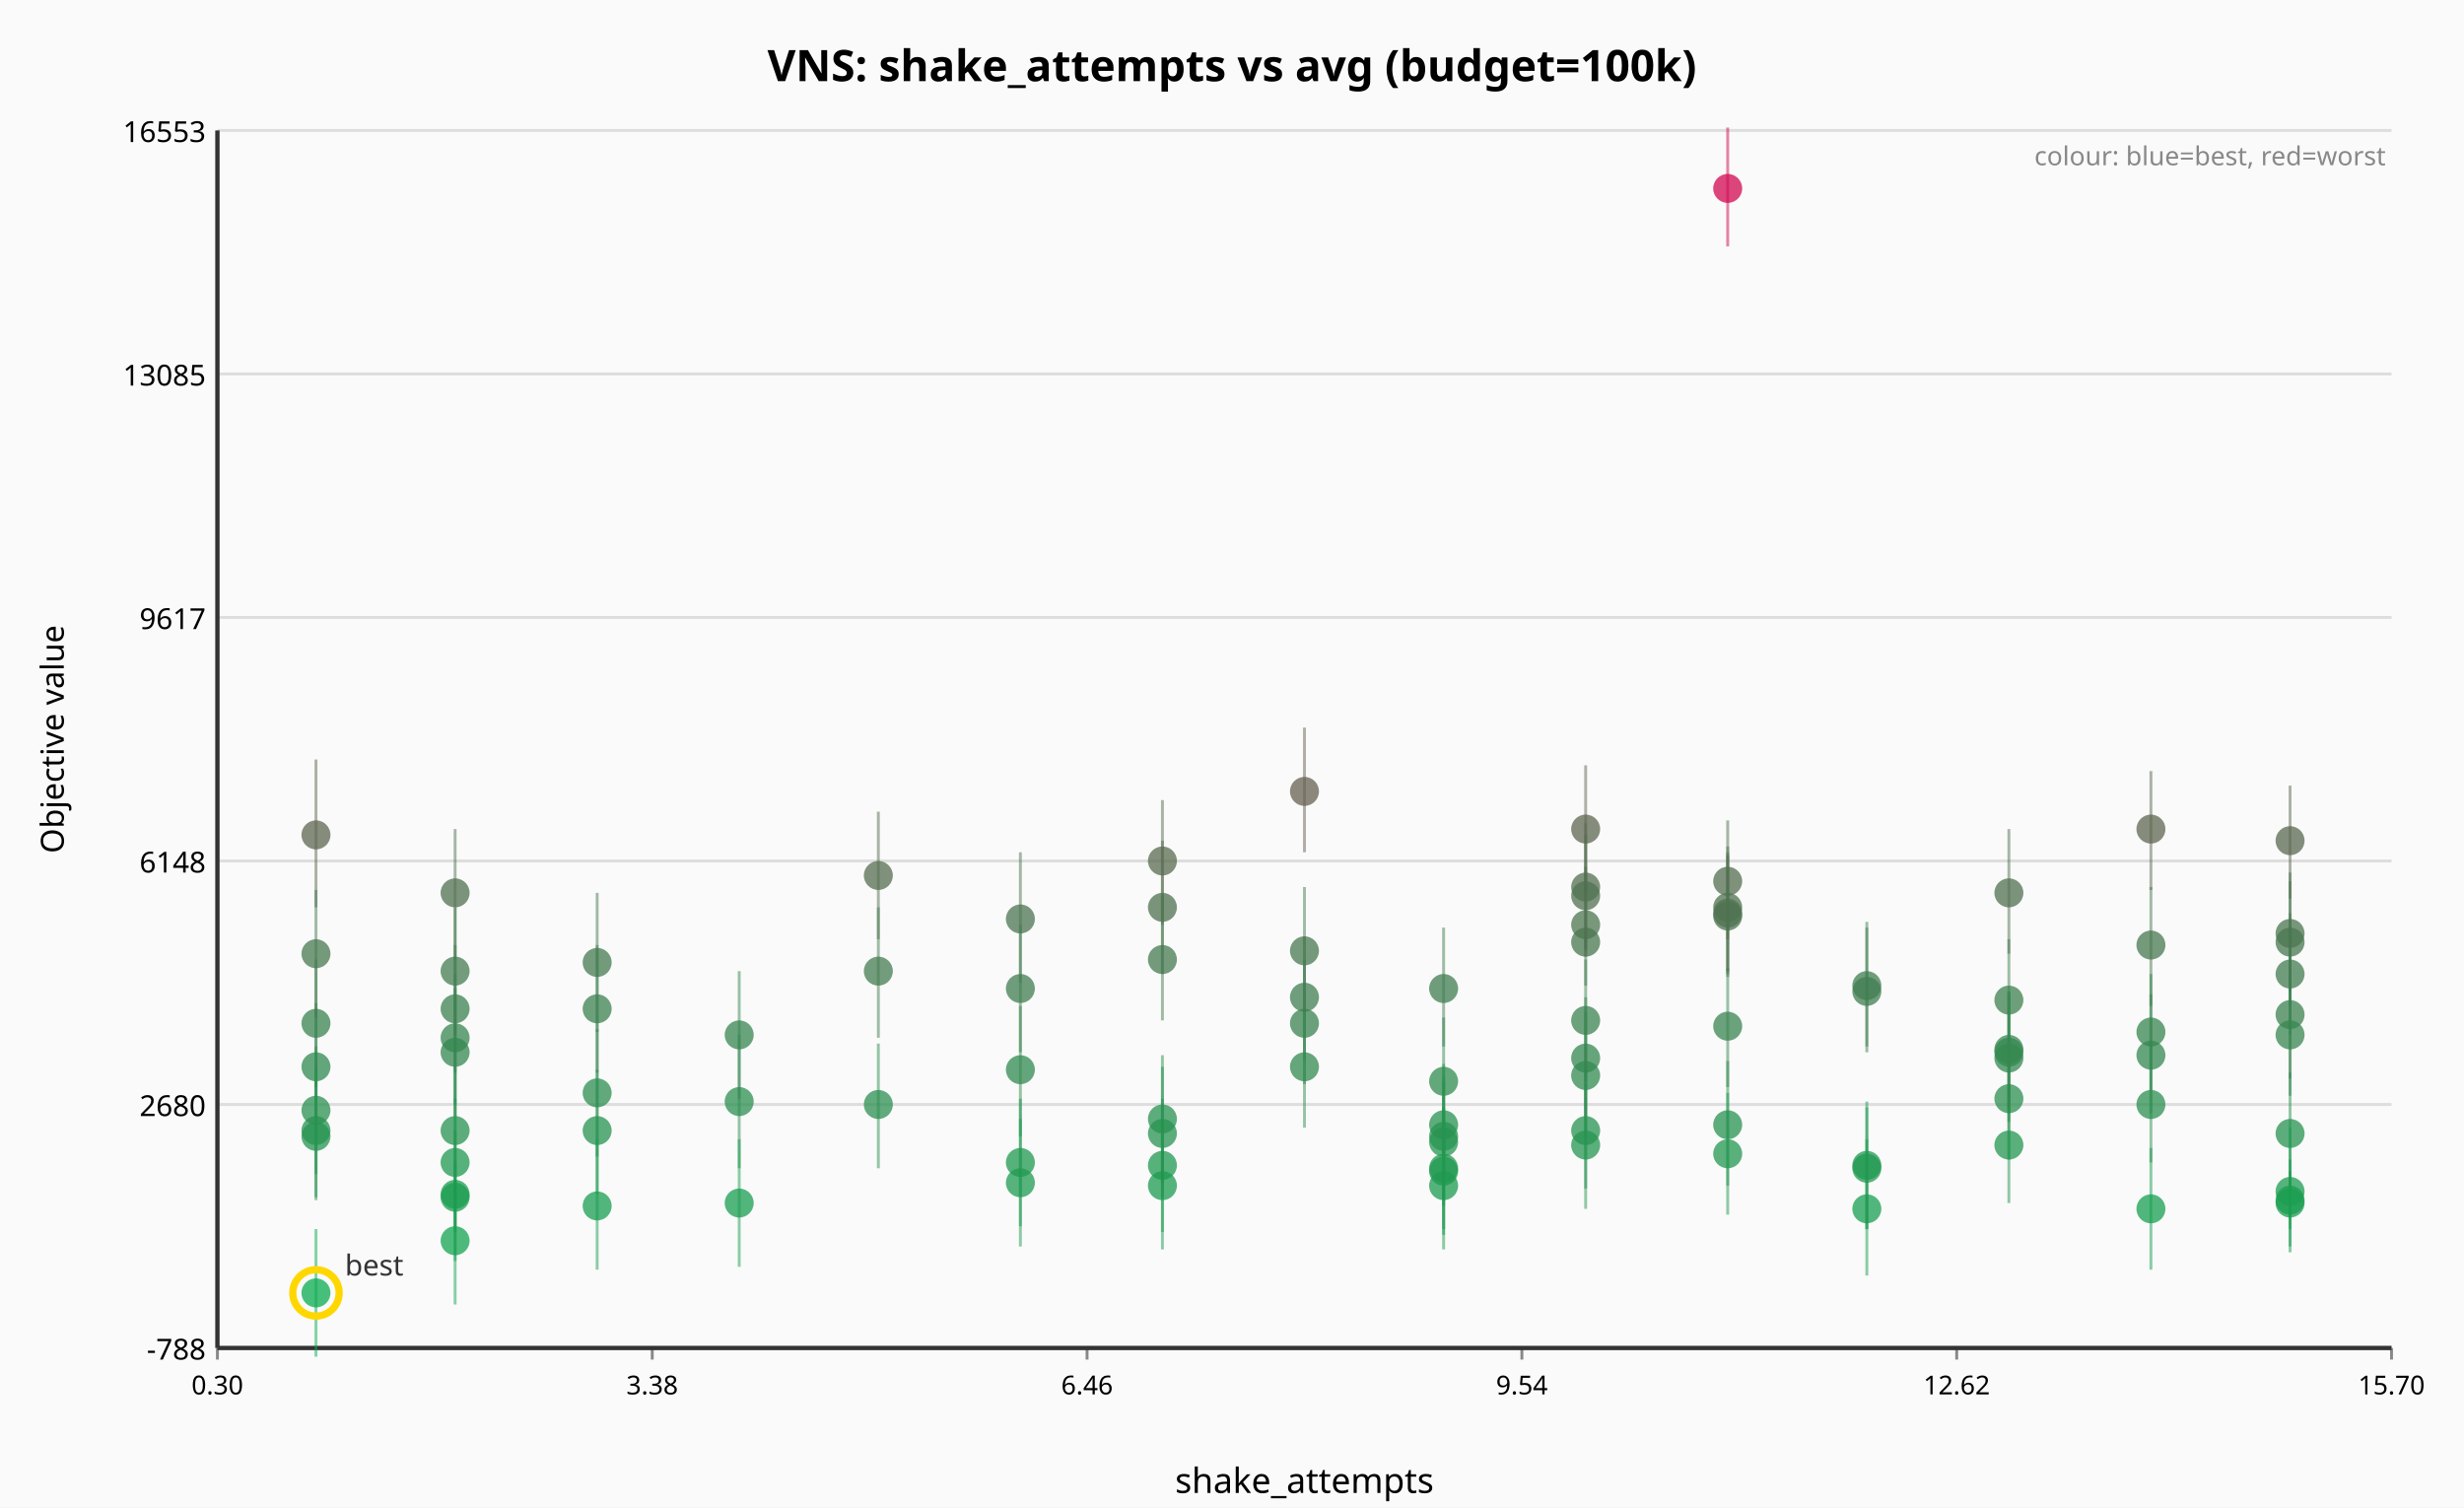
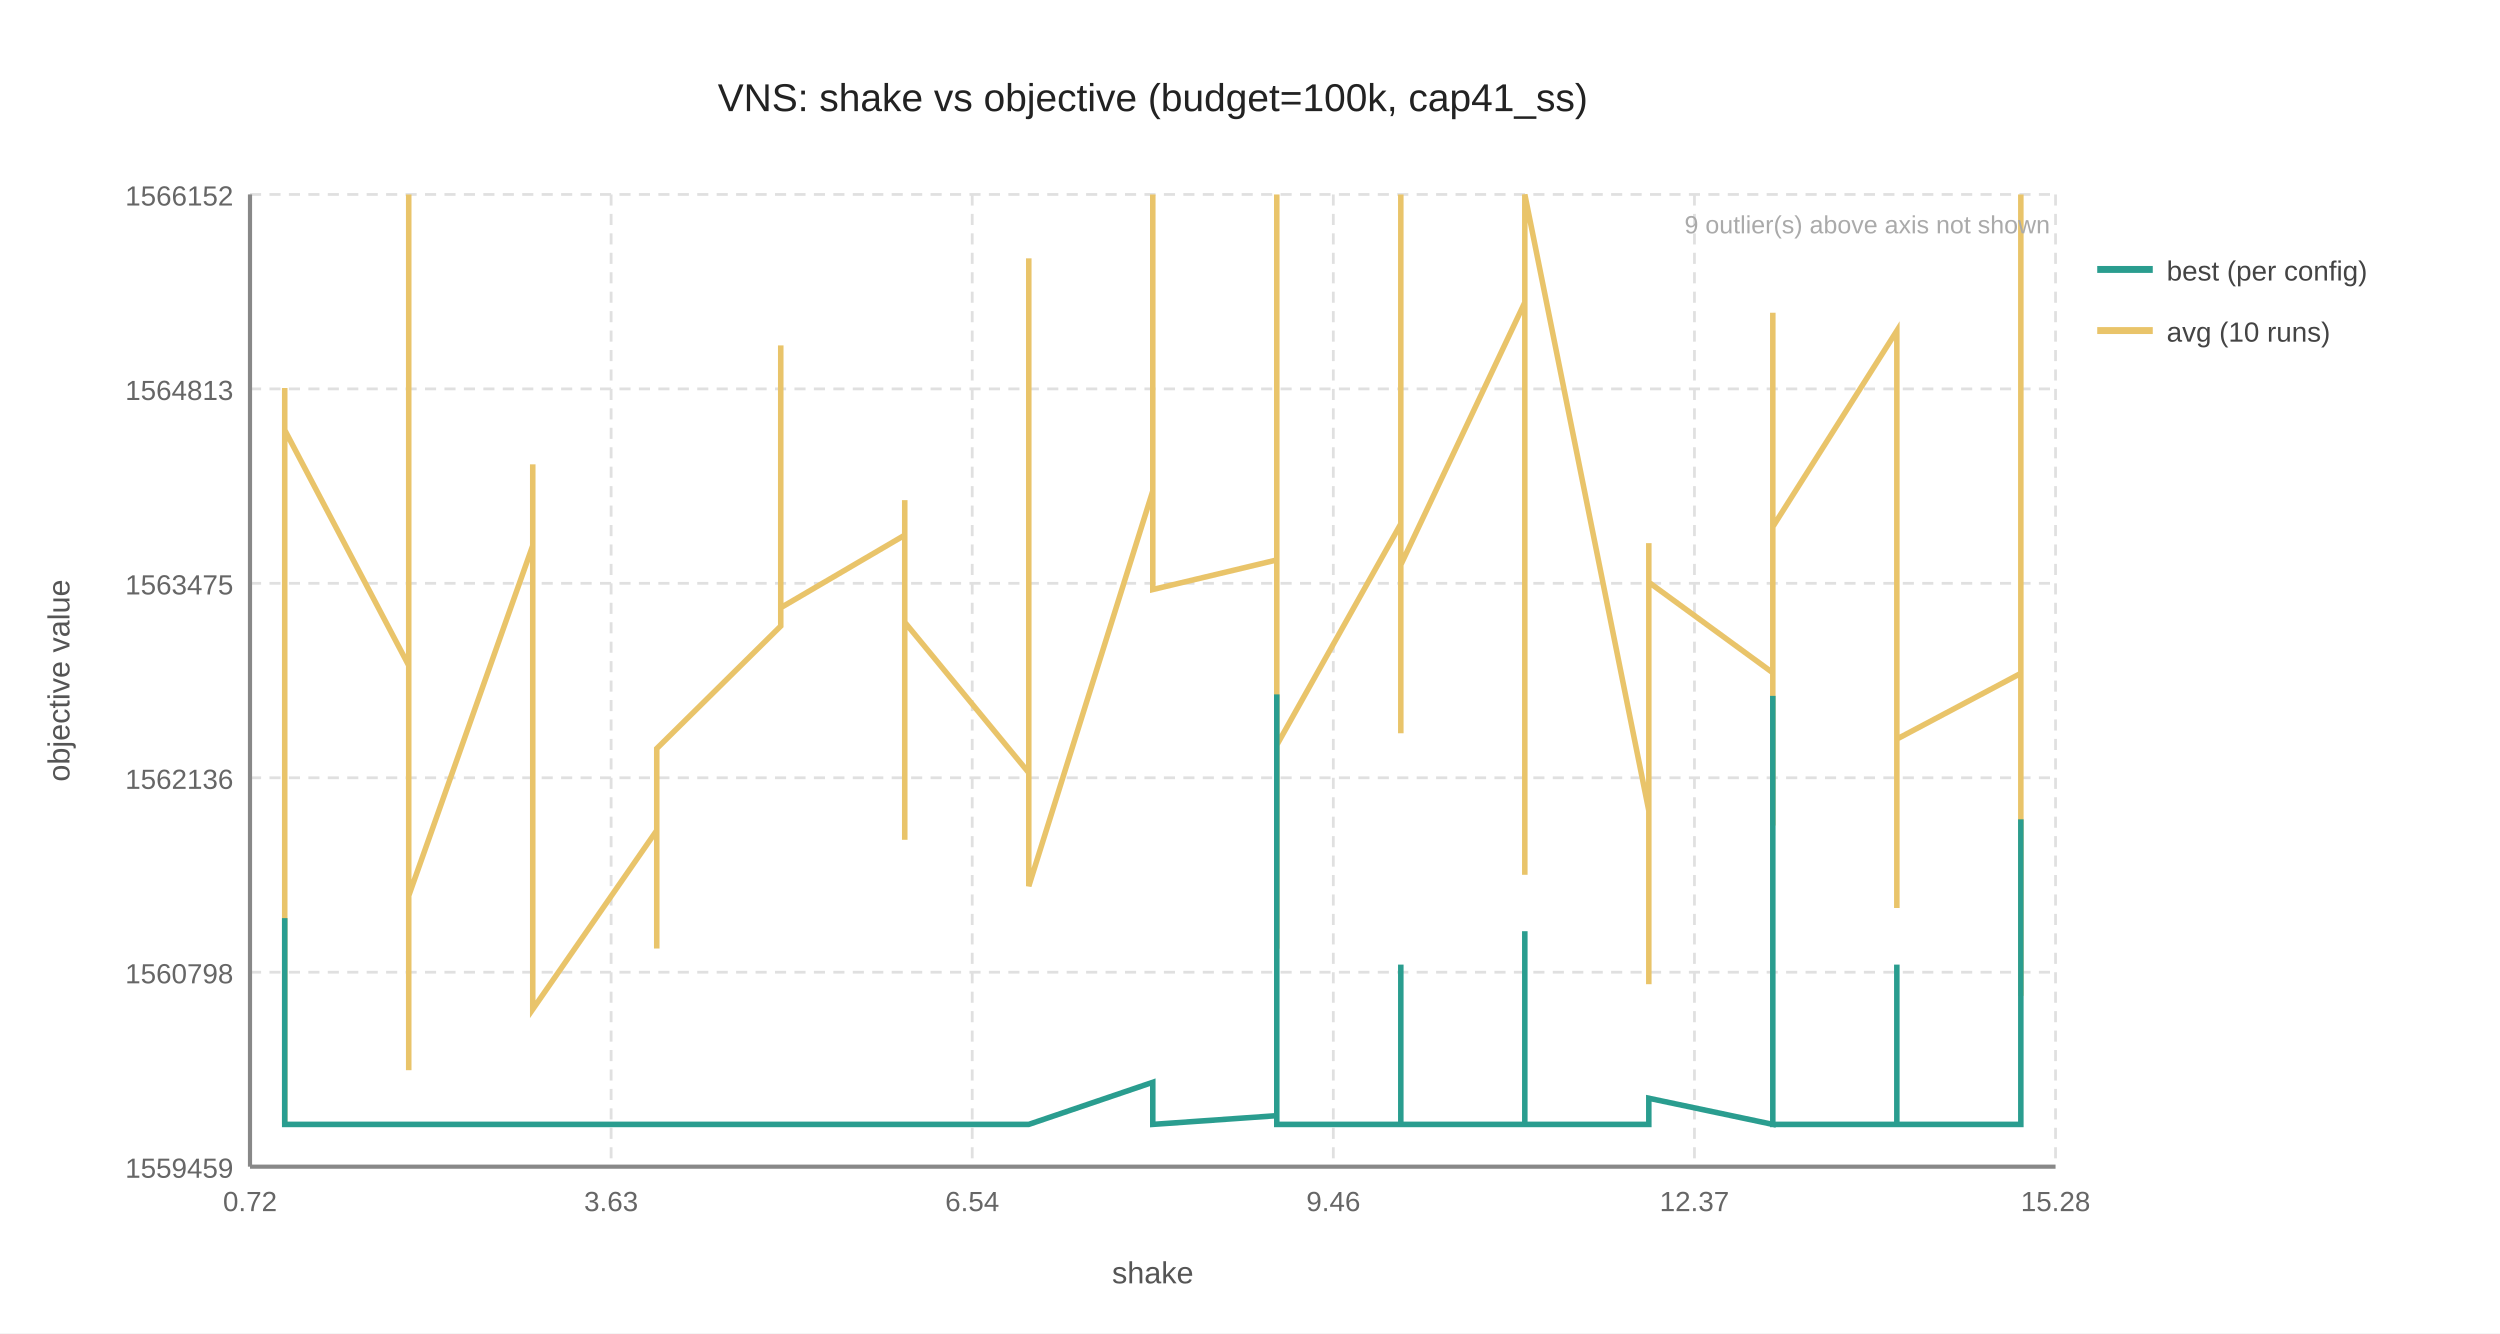
- <svg xmlns="http://www.w3.org/2000/svg" width="850" height="520">
-   <rect width="850" height="520" fill="#fafafa" />
-   <text x="425" y="28" text-anchor="middle" font-size="15" font-weight="bold" font-family="sans-serif">VNS: shake_attempts vs avg (budget=100k)</text>
-   <line x1="75" y1="465" x2="825" y2="465" stroke="#ddd" stroke-width="1" />
-   <text x="71" y="469" text-anchor="end" font-size="10" font-family="sans-serif">-788</text>
-   <line x1="75" y1="381" x2="825" y2="381" stroke="#ddd" stroke-width="1" />
-   <text x="71" y="385" text-anchor="end" font-size="10" font-family="sans-serif">2680</text>
-   <line x1="75" y1="297" x2="825" y2="297" stroke="#ddd" stroke-width="1" />
-   <text x="71" y="301" text-anchor="end" font-size="10" font-family="sans-serif">6148</text>
-   <line x1="75" y1="213" x2="825" y2="213" stroke="#ddd" stroke-width="1" />
-   <text x="71" y="217" text-anchor="end" font-size="10" font-family="sans-serif">9617</text>
-   <line x1="75" y1="129" x2="825" y2="129" stroke="#ddd" stroke-width="1" />
-   <text x="71" y="133" text-anchor="end" font-size="10" font-family="sans-serif">13085</text>
-   <line x1="75" y1="45" x2="825" y2="45" stroke="#ddd" stroke-width="1" />
-   <text x="71" y="49" text-anchor="end" font-size="10" font-family="sans-serif">16553</text>
-   <line x1="75" y1="465" x2="75" y2="469" stroke="#888" />
-   <text x="75" y="481" text-anchor="middle" font-size="9" font-family="sans-serif">0.30</text>
-   <line x1="225" y1="465" x2="225" y2="469" stroke="#888" />
-   <text x="225" y="481" text-anchor="middle" font-size="9" font-family="sans-serif">3.38</text>
-   <line x1="375" y1="465" x2="375" y2="469" stroke="#888" />
-   <text x="375" y="481" text-anchor="middle" font-size="9" font-family="sans-serif">6.46</text>
-   <line x1="525" y1="465" x2="525" y2="469" stroke="#888" />
-   <text x="525" y="481" text-anchor="middle" font-size="9" font-family="sans-serif">9.54</text>
-   <line x1="675" y1="465" x2="675" y2="469" stroke="#888" />
-   <text x="675" y="481" text-anchor="middle" font-size="9" font-family="sans-serif">12.62</text>
-   <line x1="825" y1="465" x2="825" y2="469" stroke="#888" />
-   <text x="825" y="481" text-anchor="middle" font-size="9" font-family="sans-serif">15.70</text>
-   <line x1="75" y1="45" x2="75" y2="465" stroke="#333" stroke-width="1.5" />
-   <line x1="75" y1="465" x2="825" y2="465" stroke="#333" stroke-width="1.5" />
-   <text x="450" y="515" text-anchor="middle" font-size="12" font-family="sans-serif">shake_attempts</text>
-   <text transform="rotate(-90,18,255)" x="18" y="259" text-anchor="middle" font-size="11" font-family="sans-serif">Objective value</text>
-   <line x1="742" y1="343" x2="742" y2="384" stroke="rgb(53,136,80)" stroke-width="1" stroke-opacity="0.5" />
-   <circle cx="742" cy="364" r="5" fill="rgb(53,136,80)" fill-opacity="0.75" />
-   <line x1="596" y1="44" x2="596" y2="85" stroke="rgb(209,8,80)" stroke-width="1" stroke-opacity="0.5" />
-   <circle cx="596" cy="65" r="5" fill="rgb(209,8,80)" fill-opacity="0.75" />
-   <line x1="498" y1="351" x2="498" y2="394" stroke="rgb(48,140,80)" stroke-width="1" stroke-opacity="0.5" />
-   <circle cx="498" cy="373" r="5" fill="rgb(48,140,80)" fill-opacity="0.75" />
-   <line x1="206" y1="355" x2="206" y2="399" stroke="rgb(46,141,80)" stroke-width="1" stroke-opacity="0.5" />
-   <circle cx="206" cy="377" r="5" fill="rgb(46,141,80)" fill-opacity="0.75" />
-   <line x1="401" y1="379" x2="401" y2="425" stroke="rgb(33,152,80)" stroke-width="1" stroke-opacity="0.5" />
-   <circle cx="401" cy="402" r="5" fill="rgb(33,152,80)" fill-opacity="0.75" />
-   <line x1="644" y1="393" x2="644" y2="440" stroke="rgb(25,159,80)" stroke-width="1" stroke-opacity="0.5" />
-   <circle cx="644" cy="417" r="5" fill="rgb(25,159,80)" fill-opacity="0.75" />
-   <line x1="693" y1="343" x2="693" y2="387" stroke="rgb(52,136,80)" stroke-width="1" stroke-opacity="0.5" />
-   <circle cx="693" cy="365" r="5" fill="rgb(52,136,80)" fill-opacity="0.75" />
-   <line x1="303" y1="280" x2="303" y2="324" stroke="rgb(85,109,80)" stroke-width="1" stroke-opacity="0.5" />
-   <circle cx="303" cy="302" r="5" fill="rgb(85,109,80)" fill-opacity="0.75" />
-   <line x1="498" y1="373" x2="498" y2="416" stroke="rgb(37,149,80)" stroke-width="1" stroke-opacity="0.5" />
-   <circle cx="498" cy="394" r="5" fill="rgb(37,149,80)" fill-opacity="0.75" />
-   <line x1="790" y1="400" x2="790" y2="430" stroke="rgb(26,158,80)" stroke-width="1" stroke-opacity="0.5" />
-   <circle cx="790" cy="415" r="5" fill="rgb(26,158,80)" fill-opacity="0.75" />
-   <line x1="498" y1="371" x2="498" y2="413" stroke="rgb(38,148,80)" stroke-width="1" stroke-opacity="0.5" />
-   <circle cx="498" cy="392" r="5" fill="rgb(38,148,80)" fill-opacity="0.75" />
-   <line x1="547" y1="374" x2="547" y2="417" stroke="rgb(36,149,80)" stroke-width="1" stroke-opacity="0.5" />
-   <circle cx="547" cy="395" r="5" fill="rgb(36,149,80)" fill-opacity="0.75" />
-   <line x1="790" y1="304" x2="790" y2="347" stroke="rgb(73,119,80)" stroke-width="1" stroke-opacity="0.5" />
-   <circle cx="790" cy="325" r="5" fill="rgb(73,119,80)" fill-opacity="0.75" />
-   <line x1="693" y1="359" x2="693" y2="400" stroke="rgb(45,143,80)" stroke-width="1" stroke-opacity="0.5" />
-   <circle cx="693" cy="379" r="5" fill="rgb(45,143,80)" fill-opacity="0.75" />
-   <line x1="693" y1="374" x2="693" y2="415" stroke="rgb(37,149,80)" stroke-width="1" stroke-opacity="0.5" />
-   <circle cx="693" cy="395" r="5" fill="rgb(37,149,80)" fill-opacity="0.75" />
-   <line x1="255" y1="357" x2="255" y2="403" stroke="rgb(44,143,80)" stroke-width="1" stroke-opacity="0.5" />
-   <circle cx="255" cy="380" r="5" fill="rgb(44,143,80)" fill-opacity="0.75" />
-   <line x1="547" y1="349" x2="547" y2="392" stroke="rgb(49,139,80)" stroke-width="1" stroke-opacity="0.5" />
-   <circle cx="547" cy="371" r="5" fill="rgb(49,139,80)" fill-opacity="0.75" />
-   <line x1="547" y1="284" x2="547" y2="327" stroke="rgb(83,111,80)" stroke-width="1" stroke-opacity="0.5" />
-   <circle cx="547" cy="306" r="5" fill="rgb(83,111,80)" fill-opacity="0.75" />
-   <line x1="109" y1="368" x2="109" y2="413" stroke="rgb(39,147,80)" stroke-width="1" stroke-opacity="0.5" />
-   <circle cx="109" cy="390" r="5" fill="rgb(39,147,80)" fill-opacity="0.75" />
-   <line x1="157" y1="326" x2="157" y2="370" stroke="rgb(61,129,80)" stroke-width="1" stroke-opacity="0.5" />
-   <circle cx="157" cy="348" r="5" fill="rgb(61,129,80)" fill-opacity="0.75" />
-   <line x1="352" y1="347" x2="352" y2="392" stroke="rgb(50,138,80)" stroke-width="1" stroke-opacity="0.5" />
-   <circle cx="352" cy="369" r="5" fill="rgb(50,138,80)" fill-opacity="0.75" />
-   <line x1="450" y1="331" x2="450" y2="374" stroke="rgb(58,131,80)" stroke-width="1" stroke-opacity="0.5" />
-   <circle cx="450" cy="353" r="5" fill="rgb(58,131,80)" fill-opacity="0.75" />
-   <line x1="644" y1="318" x2="644" y2="361" stroke="rgb(65,126,80)" stroke-width="1" stroke-opacity="0.5" />
-   <circle cx="644" cy="340" r="5" fill="rgb(65,126,80)" fill-opacity="0.75" />
-   <line x1="206" y1="308" x2="206" y2="356" stroke="rgb(69,122,80)" stroke-width="1" stroke-opacity="0.5" />
-   <circle cx="206" cy="332" r="5" fill="rgb(69,122,80)" fill-opacity="0.75" />
-   <line x1="547" y1="323" x2="547" y2="328" stroke="rgb(73,119,80)" stroke-width="1" stroke-opacity="0.5" />
-   <circle cx="547" cy="325" r="5" fill="rgb(73,119,80)" fill-opacity="0.75" />
-   <line x1="742" y1="396" x2="742" y2="438" stroke="rgb(25,159,80)" stroke-width="1" stroke-opacity="0.5" />
-   <circle cx="742" cy="417" r="5" fill="rgb(25,159,80)" fill-opacity="0.75" />
-   <line x1="255" y1="393" x2="255" y2="437" stroke="rgb(26,158,80)" stroke-width="1" stroke-opacity="0.5" />
-   <circle cx="255" cy="415" r="5" fill="rgb(26,158,80)" fill-opacity="0.75" />
-   <line x1="547" y1="299" x2="547" y2="340" stroke="rgb(76,117,80)" stroke-width="1" stroke-opacity="0.5" />
-   <circle cx="547" cy="319" r="5" fill="rgb(76,117,80)" fill-opacity="0.75" />
-   <line x1="109" y1="424" x2="109" y2="468" stroke="rgb(10,171,80)" stroke-width="1" stroke-opacity="0.5" />
-   <circle cx="109" cy="446" r="5" fill="rgb(10,171,80)" fill-opacity="0.75" />
-   <line x1="790" y1="370" x2="790" y2="412" stroke="rgb(39,147,80)" stroke-width="1" stroke-opacity="0.5" />
-   <circle cx="790" cy="391" r="5" fill="rgb(39,147,80)" fill-opacity="0.75" />
-   <line x1="450" y1="323" x2="450" y2="366" stroke="rgb(63,127,80)" stroke-width="1" stroke-opacity="0.5" />
-   <circle cx="450" cy="344" r="5" fill="rgb(63,127,80)" fill-opacity="0.75" />
-   <line x1="498" y1="387" x2="498" y2="431" stroke="rgb(29,155,80)" stroke-width="1" stroke-opacity="0.5" />
-   <circle cx="498" cy="409" r="5" fill="rgb(29,155,80)" fill-opacity="0.75" />
-   <line x1="547" y1="369" x2="547" y2="410" stroke="rgb(39,147,80)" stroke-width="1" stroke-opacity="0.5" />
-   <circle cx="547" cy="390" r="5" fill="rgb(39,147,80)" fill-opacity="0.75" />
-   <line x1="157" y1="336" x2="157" y2="381" stroke="rgb(56,134,80)" stroke-width="1" stroke-opacity="0.5" />
-   <circle cx="157" cy="358" r="5" fill="rgb(56,134,80)" fill-opacity="0.75" />
-   <line x1="157" y1="407" x2="157" y2="450" stroke="rgb(19,164,80)" stroke-width="1" stroke-opacity="0.5" />
-   <circle cx="157" cy="428" r="5" fill="rgb(19,164,80)" fill-opacity="0.75" />
-   <line x1="109" y1="262" x2="109" y2="313" stroke="rgb(93,103,80)" stroke-width="1" stroke-opacity="0.5" />
-   <circle cx="109" cy="288" r="5" fill="rgb(93,103,80)" fill-opacity="0.75" />
-   <line x1="547" y1="264" x2="547" y2="308" stroke="rgb(94,103,80)" stroke-width="1" stroke-opacity="0.5" />
-   <circle cx="547" cy="286" r="5" fill="rgb(94,103,80)" fill-opacity="0.75" />
-   <line x1="401" y1="290" x2="401" y2="336" stroke="rgb(79,114,80)" stroke-width="1" stroke-opacity="0.5" />
-   <circle cx="401" cy="313" r="5" fill="rgb(79,114,80)" fill-opacity="0.75" />
-   <line x1="352" y1="294" x2="352" y2="339" stroke="rgb(77,116,80)" stroke-width="1" stroke-opacity="0.5" />
-   <circle cx="352" cy="317" r="5" fill="rgb(77,116,80)" fill-opacity="0.75" />
-   <line x1="109" y1="346" x2="109" y2="391" stroke="rgb(50,138,80)" stroke-width="1" stroke-opacity="0.5" />
-   <circle cx="109" cy="368" r="5" fill="rgb(50,138,80)" fill-opacity="0.75" />
-   <line x1="157" y1="390" x2="157" y2="435" stroke="rgb(27,157,80)" stroke-width="1" stroke-opacity="0.5" />
-   <circle cx="157" cy="412" r="5" fill="rgb(27,157,80)" fill-opacity="0.75" />
-   <line x1="596" y1="295" x2="596" y2="337" stroke="rgb(78,115,80)" stroke-width="1" stroke-opacity="0.5" />
-   <circle cx="596" cy="316" r="5" fill="rgb(78,115,80)" fill-opacity="0.75" />
-   <line x1="693" y1="324" x2="693" y2="366" stroke="rgb(63,128,80)" stroke-width="1" stroke-opacity="0.5" />
-   <circle cx="693" cy="345" r="5" fill="rgb(63,128,80)" fill-opacity="0.75" />
-   <line x1="401" y1="388" x2="401" y2="431" stroke="rgb(29,155,80)" stroke-width="1" stroke-opacity="0.5" />
-   <circle cx="401" cy="409" r="5" fill="rgb(29,155,80)" fill-opacity="0.75" />
-   <line x1="157" y1="368" x2="157" y2="412" stroke="rgb(39,147,80)" stroke-width="1" stroke-opacity="0.5" />
-   <circle cx="157" cy="390" r="5" fill="rgb(39,147,80)" fill-opacity="0.75" />
-   <line x1="255" y1="335" x2="255" y2="379" stroke="rgb(56,133,80)" stroke-width="1" stroke-opacity="0.5" />
-   <circle cx="255" cy="357" r="5" fill="rgb(56,133,80)" fill-opacity="0.75" />
-   <line x1="547" y1="344" x2="547" y2="385" stroke="rgb(52,136,80)" stroke-width="1" stroke-opacity="0.5" />
-   <circle cx="547" cy="365" r="5" fill="rgb(52,136,80)" fill-opacity="0.75" />
-   <line x1="109" y1="331" x2="109" y2="375" stroke="rgb(58,131,80)" stroke-width="1" stroke-opacity="0.5" />
-   <circle cx="109" cy="353" r="5" fill="rgb(58,131,80)" fill-opacity="0.75" />
-   <line x1="157" y1="401" x2="157" y2="425" stroke="rgb(27,157,80)" stroke-width="1" stroke-opacity="0.5" />
-   <circle cx="157" cy="413" r="5" fill="rgb(27,157,80)" fill-opacity="0.75" />
-   <line x1="596" y1="366" x2="596" y2="409" stroke="rgb(40,146,80)" stroke-width="1" stroke-opacity="0.5" />
-   <circle cx="596" cy="388" r="5" fill="rgb(40,146,80)" fill-opacity="0.75" />
-   <line x1="498" y1="320" x2="498" y2="361" stroke="rgb(65,126,80)" stroke-width="1" stroke-opacity="0.5" />
-   <circle cx="498" cy="341" r="5" fill="rgb(65,126,80)" fill-opacity="0.75" />
-   <line x1="303" y1="313" x2="303" y2="358" stroke="rgb(68,124,80)" stroke-width="1" stroke-opacity="0.5" />
-   <circle cx="303" cy="335" r="5" fill="rgb(68,124,80)" fill-opacity="0.75" />
-   <line x1="742" y1="306" x2="742" y2="347" stroke="rgb(72,120,80)" stroke-width="1" stroke-opacity="0.5" />
-   <circle cx="742" cy="326" r="5" fill="rgb(72,120,80)" fill-opacity="0.75" />
-   <line x1="206" y1="369" x2="206" y2="412" stroke="rgb(39,147,80)" stroke-width="1" stroke-opacity="0.5" />
-   <circle cx="206" cy="390" r="5" fill="rgb(39,147,80)" fill-opacity="0.75" />
-   <line x1="790" y1="271" x2="790" y2="310" stroke="rgb(91,104,80)" stroke-width="1" stroke-opacity="0.5" />
-   <circle cx="790" cy="290" r="5" fill="rgb(91,104,80)" fill-opacity="0.75" />
-   <line x1="644" y1="382" x2="644" y2="424" stroke="rgb(32,153,80)" stroke-width="1" stroke-opacity="0.5" />
-   <circle cx="644" cy="403" r="5" fill="rgb(32,153,80)" fill-opacity="0.75" />
-   <line x1="498" y1="367" x2="498" y2="409" stroke="rgb(40,146,80)" stroke-width="1" stroke-opacity="0.5" />
-   <circle cx="498" cy="388" r="5" fill="rgb(40,146,80)" fill-opacity="0.75" />
-   <line x1="790" y1="315" x2="790" y2="357" stroke="rgb(67,124,80)" stroke-width="1" stroke-opacity="0.5" />
-   <circle cx="790" cy="336" r="5" fill="rgb(67,124,80)" fill-opacity="0.75" />
-   <line x1="401" y1="364" x2="401" y2="408" stroke="rgb(41,145,80)" stroke-width="1" stroke-opacity="0.5" />
-   <circle cx="401" cy="386" r="5" fill="rgb(41,145,80)" fill-opacity="0.75" />
-   <line x1="693" y1="286" x2="693" y2="329" stroke="rgb(82,112,80)" stroke-width="1" stroke-opacity="0.5" />
-   <circle cx="693" cy="308" r="5" fill="rgb(82,112,80)" fill-opacity="0.75" />
-   <line x1="498" y1="383" x2="498" y2="426" stroke="rgb(31,153,80)" stroke-width="1" stroke-opacity="0.5" />
-   <circle cx="498" cy="404" r="5" fill="rgb(31,153,80)" fill-opacity="0.75" />
-   <line x1="401" y1="368" x2="401" y2="413" stroke="rgb(39,147,80)" stroke-width="1" stroke-opacity="0.5" />
-   <circle cx="401" cy="391" r="5" fill="rgb(39,147,80)" fill-opacity="0.75" />
-   <line x1="547" y1="288" x2="547" y2="330" stroke="rgb(81,112,80)" stroke-width="1" stroke-opacity="0.5" />
-   <circle cx="547" cy="309" r="5" fill="rgb(81,112,80)" fill-opacity="0.75" />
-   <line x1="790" y1="389" x2="790" y2="432" stroke="rgb(28,156,80)" stroke-width="1" stroke-opacity="0.5" />
-   <circle cx="790" cy="411" r="5" fill="rgb(28,156,80)" fill-opacity="0.75" />
-   <line x1="644" y1="320" x2="644" y2="363" stroke="rgb(64,126,80)" stroke-width="1" stroke-opacity="0.5" />
-   <circle cx="644" cy="342" r="5" fill="rgb(64,126,80)" fill-opacity="0.75" />
-   <line x1="790" y1="404" x2="790" y2="424" stroke="rgb(27,157,80)" stroke-width="1" stroke-opacity="0.5" />
-   <circle cx="790" cy="414" r="5" fill="rgb(27,157,80)" fill-opacity="0.75" />
-   <line x1="352" y1="386" x2="352" y2="430" stroke="rgb(30,155,80)" stroke-width="1" stroke-opacity="0.5" />
-   <circle cx="352" cy="408" r="5" fill="rgb(30,155,80)" fill-opacity="0.75" />
-   <line x1="450" y1="346" x2="450" y2="389" stroke="rgb(51,138,80)" stroke-width="1" stroke-opacity="0.5" />
-   <circle cx="450" cy="368" r="5" fill="rgb(51,138,80)" fill-opacity="0.75" />
-   <line x1="790" y1="328" x2="790" y2="372" stroke="rgb(60,130,80)" stroke-width="1" stroke-opacity="0.5" />
-   <circle cx="790" cy="350" r="5" fill="rgb(60,130,80)" fill-opacity="0.75" />
-   <line x1="498" y1="382" x2="498" y2="424" stroke="rgb(32,153,80)" stroke-width="1" stroke-opacity="0.5" />
-   <circle cx="498" cy="403" r="5" fill="rgb(32,153,80)" fill-opacity="0.75" />
-   <line x1="157" y1="286" x2="157" y2="331" stroke="rgb(82,112,80)" stroke-width="1" stroke-opacity="0.5" />
-   <circle cx="157" cy="308" r="5" fill="rgb(82,112,80)" fill-opacity="0.75" />
-   <line x1="401" y1="276" x2="401" y2="319" stroke="rgb(88,107,80)" stroke-width="1" stroke-opacity="0.5" />
-   <circle cx="401" cy="297" r="5" fill="rgb(88,107,80)" fill-opacity="0.75" />
-   <line x1="644" y1="380" x2="644" y2="424" stroke="rgb(33,152,80)" stroke-width="1" stroke-opacity="0.5" />
-   <circle cx="644" cy="402" r="5" fill="rgb(33,152,80)" fill-opacity="0.75" />
-   <line x1="596" y1="377" x2="596" y2="419" stroke="rgb(35,151,80)" stroke-width="1" stroke-opacity="0.5" />
-   <circle cx="596" cy="398" r="5" fill="rgb(35,151,80)" fill-opacity="0.75" />
-   <line x1="547" y1="331" x2="547" y2="373" stroke="rgb(59,131,80)" stroke-width="1" stroke-opacity="0.5" />
-   <circle cx="547" cy="352" r="5" fill="rgb(59,131,80)" fill-opacity="0.75" />
-   <line x1="109" y1="361" x2="109" y2="405" stroke="rgb(43,144,80)" stroke-width="1" stroke-opacity="0.5" />
-   <circle cx="109" cy="383" r="5" fill="rgb(43,144,80)" fill-opacity="0.75" />
-   <line x1="596" y1="294" x2="596" y2="336" stroke="rgb(78,115,80)" stroke-width="1" stroke-opacity="0.5" />
-   <circle cx="596" cy="315" r="5" fill="rgb(78,115,80)" fill-opacity="0.75" />
-   <line x1="109" y1="370" x2="109" y2="414" stroke="rgb(38,148,80)" stroke-width="1" stroke-opacity="0.5" />
-   <circle cx="109" cy="392" r="5" fill="rgb(38,148,80)" fill-opacity="0.75" />
-   <line x1="352" y1="319" x2="352" y2="363" stroke="rgb(65,126,80)" stroke-width="1" stroke-opacity="0.5" />
-   <circle cx="352" cy="341" r="5" fill="rgb(65,126,80)" fill-opacity="0.75" />
-   <line x1="109" y1="307" x2="109" y2="351" stroke="rgb(71,121,80)" stroke-width="1" stroke-opacity="0.5" />
-   <circle cx="109" cy="329" r="5" fill="rgb(71,121,80)" fill-opacity="0.75" />
-   <line x1="157" y1="341" x2="157" y2="385" stroke="rgb(53,135,80)" stroke-width="1" stroke-opacity="0.5" />
-   <circle cx="157" cy="363" r="5" fill="rgb(53,135,80)" fill-opacity="0.75" />
-   <line x1="303" y1="360" x2="303" y2="403" stroke="rgb(44,143,80)" stroke-width="1" stroke-opacity="0.5" />
-   <circle cx="303" cy="381" r="5" fill="rgb(44,143,80)" fill-opacity="0.75" />
-   <line x1="790" y1="301" x2="790" y2="342" stroke="rgb(75,118,80)" stroke-width="1" stroke-opacity="0.5" />
-   <circle cx="790" cy="322" r="5" fill="rgb(75,118,80)" fill-opacity="0.75" />
-   <line x1="157" y1="313" x2="157" y2="357" stroke="rgb(68,124,80)" stroke-width="1" stroke-opacity="0.5" />
-   <circle cx="157" cy="335" r="5" fill="rgb(68,124,80)" fill-opacity="0.75" />
-   <line x1="450" y1="306" x2="450" y2="349" stroke="rgb(72,120,80)" stroke-width="1" stroke-opacity="0.5" />
-   <circle cx="450" cy="328" r="5" fill="rgb(72,120,80)" fill-opacity="0.75" />
-   <line x1="790" y1="336" x2="790" y2="378" stroke="rgb(56,133,80)" stroke-width="1" stroke-opacity="0.5" />
-   <circle cx="790" cy="357" r="5" fill="rgb(56,133,80)" fill-opacity="0.75" />
-   <line x1="206" y1="393" x2="206" y2="438" stroke="rgb(26,158,80)" stroke-width="1" stroke-opacity="0.5" />
-   <circle cx="206" cy="416" r="5" fill="rgb(26,158,80)" fill-opacity="0.75" />
-   <line x1="352" y1="379" x2="352" y2="423" stroke="rgb(33,152,80)" stroke-width="1" stroke-opacity="0.5" />
-   <circle cx="352" cy="401" r="5" fill="rgb(33,152,80)" fill-opacity="0.75" />
-   <line x1="206" y1="326" x2="206" y2="370" stroke="rgb(61,129,80)" stroke-width="1" stroke-opacity="0.5" />
-   <circle cx="206" cy="348" r="5" fill="rgb(61,129,80)" fill-opacity="0.75" />
-   <line x1="693" y1="342" x2="693" y2="382" stroke="rgb(54,135,80)" stroke-width="1" stroke-opacity="0.5" />
-   <circle cx="693" cy="362" r="5" fill="rgb(54,135,80)" fill-opacity="0.75" />
-   <line x1="596" y1="283" x2="596" y2="324" stroke="rgb(84,110,80)" stroke-width="1" stroke-opacity="0.5" />
-   <circle cx="596" cy="304" r="5" fill="rgb(84,110,80)" fill-opacity="0.75" />
-   <line x1="596" y1="334" x2="596" y2="375" stroke="rgb(58,132,80)" stroke-width="1" stroke-opacity="0.5" />
-   <circle cx="596" cy="354" r="5" fill="rgb(58,132,80)" fill-opacity="0.75" />
-   <line x1="693" y1="342" x2="693" y2="384" stroke="rgb(53,136,80)" stroke-width="1" stroke-opacity="0.5" />
-   <circle cx="693" cy="363" r="5" fill="rgb(53,136,80)" fill-opacity="0.75" />
-   <line x1="742" y1="336" x2="742" y2="376" stroke="rgb(57,133,80)" stroke-width="1" stroke-opacity="0.5" />
-   <circle cx="742" cy="356" r="5" fill="rgb(57,133,80)" fill-opacity="0.75" />
-   <line x1="450" y1="251" x2="450" y2="294" stroke="rgb(101,97,80)" stroke-width="1" stroke-opacity="0.5" />
-   <circle cx="450" cy="273" r="5" fill="rgb(101,97,80)" fill-opacity="0.75" />
-   <line x1="742" y1="266" x2="742" y2="307" stroke="rgb(93,103,80)" stroke-width="1" stroke-opacity="0.5" />
-   <circle cx="742" cy="286" r="5" fill="rgb(93,103,80)" fill-opacity="0.75" />
-   <line x1="596" y1="292" x2="596" y2="335" stroke="rgb(79,114,80)" stroke-width="1" stroke-opacity="0.5" />
-   <circle cx="596" cy="313" r="5" fill="rgb(79,114,80)" fill-opacity="0.75" />
-   <line x1="157" y1="379" x2="157" y2="423" stroke="rgb(33,152,80)" stroke-width="1" stroke-opacity="0.5" />
-   <circle cx="157" cy="401" r="5" fill="rgb(33,152,80)" fill-opacity="0.75" />
-   <line x1="401" y1="309" x2="401" y2="352" stroke="rgb(70,122,80)" stroke-width="1" stroke-opacity="0.5" />
-   <circle cx="401" cy="331" r="5" fill="rgb(70,122,80)" fill-opacity="0.75" />
-   <line x1="742" y1="360" x2="742" y2="401" stroke="rgb(44,143,80)" stroke-width="1" stroke-opacity="0.5" />
-   <circle cx="742" cy="381" r="5" fill="rgb(44,143,80)" fill-opacity="0.75" />
-   <circle cx="109" cy="446" r="8" fill="none" stroke="gold" stroke-width="2.5" />
-   <text x="119" y="440" font-size="10" fill="#333" font-family="sans-serif">best</text>
-   <text x="823" y="57" text-anchor="end" font-size="9" fill="#888" font-family="sans-serif">colour: blue=best, red=worst</text>
+ <svg xmlns="http://www.w3.org/2000/svg" width="900" height="480">
+   <rect width="100%" height="100%" fill="white" />
+   <line x1="90.00" y1="70.00" x2="90.00" y2="420.00" stroke="#e0e0e0" stroke-width="1.00" stroke-dasharray="4,3" />
+   <text x="90.00" y="436.00" text-anchor="middle" font-size="10" fill="#666" font-family="Arial,sans-serif">0.72</text>
+   <line x1="220.00" y1="70.00" x2="220.00" y2="420.00" stroke="#e0e0e0" stroke-width="1.00" stroke-dasharray="4,3" />
+   <text x="220.00" y="436.00" text-anchor="middle" font-size="10" fill="#666" font-family="Arial,sans-serif">3.63</text>
+   <line x1="350.00" y1="70.00" x2="350.00" y2="420.00" stroke="#e0e0e0" stroke-width="1.00" stroke-dasharray="4,3" />
+   <text x="350.00" y="436.00" text-anchor="middle" font-size="10" fill="#666" font-family="Arial,sans-serif">6.54</text>
+   <line x1="480.00" y1="70.00" x2="480.00" y2="420.00" stroke="#e0e0e0" stroke-width="1.00" stroke-dasharray="4,3" />
+   <text x="480.00" y="436.00" text-anchor="middle" font-size="10" fill="#666" font-family="Arial,sans-serif">9.46</text>
+   <line x1="610.00" y1="70.00" x2="610.00" y2="420.00" stroke="#e0e0e0" stroke-width="1.00" stroke-dasharray="4,3" />
+   <text x="610.00" y="436.00" text-anchor="middle" font-size="10" fill="#666" font-family="Arial,sans-serif">12.37</text>
+   <line x1="740.00" y1="70.00" x2="740.00" y2="420.00" stroke="#e0e0e0" stroke-width="1.00" stroke-dasharray="4,3" />
+   <text x="740.00" y="436.00" text-anchor="middle" font-size="10" fill="#666" font-family="Arial,sans-serif">15.28</text>
+   <line x1="90.00" y1="420.00" x2="740.00" y2="420.00" stroke="#e0e0e0" stroke-width="1.00" stroke-dasharray="4,3" />
+   <text x="84.00" y="424.00" text-anchor="end" font-size="10" fill="#666" font-family="Arial,sans-serif">1559459</text>
+   <line x1="90.00" y1="350.00" x2="740.00" y2="350.00" stroke="#e0e0e0" stroke-width="1.00" stroke-dasharray="4,3" />
+   <text x="84.00" y="354.00" text-anchor="end" font-size="10" fill="#666" font-family="Arial,sans-serif">1560798</text>
+   <line x1="90.00" y1="280.00" x2="740.00" y2="280.00" stroke="#e0e0e0" stroke-width="1.00" stroke-dasharray="4,3" />
+   <text x="84.00" y="284.00" text-anchor="end" font-size="10" fill="#666" font-family="Arial,sans-serif">1562136</text>
+   <line x1="90.00" y1="210.00" x2="740.00" y2="210.00" stroke="#e0e0e0" stroke-width="1.00" stroke-dasharray="4,3" />
+   <text x="84.00" y="214.00" text-anchor="end" font-size="10" fill="#666" font-family="Arial,sans-serif">1563475</text>
+   <line x1="90.00" y1="140.00" x2="740.00" y2="140.00" stroke="#e0e0e0" stroke-width="1.00" stroke-dasharray="4,3" />
+   <text x="84.00" y="144.00" text-anchor="end" font-size="10" fill="#666" font-family="Arial,sans-serif">1564813</text>
+   <line x1="90.00" y1="70.00" x2="740.00" y2="70.00" stroke="#e0e0e0" stroke-width="1.00" stroke-dasharray="4,3" />
+   <text x="84.00" y="74.00" text-anchor="end" font-size="10" fill="#666" font-family="Arial,sans-serif">1566152</text>
+   <line x1="90.00" y1="70.00" x2="90.00" y2="420.00" stroke="#888" stroke-width="1.50" />
+   <line x1="90.00" y1="420.00" x2="740.00" y2="420.00" stroke="#888" stroke-width="1.50" />
+   <polyline points="102.50,139.69 102.50,334.03 102.50,167.36 102.50,182.29 102.50,314.16 102.50,404.58 102.50,266.89 102.50,154.80 147.14,239.58 147.14,156.38 147.14,211.09 147.14,385.28 147.14,350.90 147.14,362.22 147.14,207.47 147.14,70.00 147.14,156.96 147.14,322.48 191.79,196.41 191.79,257.79 191.79,167.16 191.79,252.22 191.79,363.33 236.43,298.94 236.43,341.46 236.43,269.48 281.07,225.38 281.07,124.34 281.07,218.78 325.71,192.65 325.71,269.30 325.71,180.04 325.71,302.32 325.71,224.00 370.36,278.19 370.36,303.50 370.36,252.68 370.36,93.01 370.36,168.68 370.36,100.43 370.36,319.03 415.00,176.77 415.00,196.48 415.00,188.74 415.00,70.00 415.00,212.23 459.64,201.58 459.64,219.51 459.64,242.83 459.64,305.85 459.64,70.00 459.64,283.65 459.64,341.51 459.64,268.23 504.29,188.58 504.29,117.34 504.29,263.31 504.29,193.23 504.29,70.00 504.29,125.25 504.29,164.07 504.29,70.00 504.29,263.97 504.29,203.34 548.93,108.87 548.93,168.21 548.93,133.40 548.93,146.79 548.93,206.79 548.93,70.00 548.93,314.93 548.93,70.00 593.57,291.83 593.57,195.52 593.57,354.31 593.57,256.25 593.57,209.61 638.21,242.20 638.21,242.86 638.21,157.90 638.21,112.58 638.21,259.33 638.21,297.20 638.21,189.64 682.86,119.09 682.86,139.26 682.86,326.87 682.86,126.77 682.86,205.01 682.86,266.07 727.50,242.40 727.50,352.17 727.50,222.63 727.50,211.29 727.50,358.51 727.50,147.30 727.50,70.00 727.50,240.62 727.50,312.40 727.50,301.45 " fill="none" stroke="#e9c46a" stroke-width="2.00" />
+   <polyline points="102.50,404.78 102.50,404.78 102.50,404.78 102.50,330.52 102.50,404.78 102.50,404.78 102.50,404.78 102.50,404.78 147.14,404.78 147.14,404.78 147.14,404.78 147.14,404.78 147.14,404.78 147.14,404.78 147.14,404.78 147.14,404.78 147.14,404.78 147.14,404.78 191.79,404.78 191.79,404.78 191.79,404.78 191.79,404.78 191.79,404.78 236.43,404.78 236.43,404.78 236.43,404.78 281.07,404.78 281.07,404.78 281.07,404.78 325.71,404.78 325.71,404.78 325.71,404.78 325.71,404.78 325.71,404.78 370.36,404.78 370.36,404.78 370.36,404.78 370.36,404.78 370.36,404.78 370.36,404.78 370.36,404.78 415.00,389.62 415.00,404.78 415.00,404.78 415.00,404.78 415.00,404.78 459.64,401.64 459.64,404.78 459.64,404.78 459.64,404.78 459.64,249.99 459.64,404.78 459.64,404.78 459.64,404.78 504.29,404.78 504.29,379.16 504.29,404.78 504.29,404.78 504.29,404.78 504.29,404.78 504.29,404.78 504.29,347.26 504.29,404.78 504.29,404.78 548.93,404.78 548.93,395.37 548.93,404.78 548.93,404.78 548.93,404.78 548.93,335.23 548.93,404.78 548.93,404.78 593.57,404.78 593.57,404.78 593.57,404.78 593.57,404.78 593.57,395.37 638.21,404.78 638.21,388.57 638.21,374.97 638.21,250.51 638.21,404.78 638.21,404.78 638.21,404.78 682.86,404.78 682.86,374.97 682.86,404.78 682.86,347.26 682.86,404.78 682.86,404.78 727.50,404.78 727.50,404.78 727.50,404.78 727.50,404.78 727.50,404.78 727.50,404.78 727.50,294.96 727.50,404.78 727.50,404.78 727.50,404.78 " fill="none" stroke="#2a9d8f" stroke-width="2.00" />
+   <line x1="755.00" y1="97.00" x2="775.00" y2="97.00" stroke="#2a9d8f" stroke-width="2.50" />
+   <text x="780.00" y="101.00" text-anchor="start" font-size="10" fill="#444" font-family="Arial,sans-serif">best (per config)</text>
+   <line x1="755.00" y1="119.00" x2="775.00" y2="119.00" stroke="#e9c46a" stroke-width="2.50" />
+   <text x="780.00" y="123.00" text-anchor="start" font-size="10" fill="#444" font-family="Arial,sans-serif">avg (10 runs)</text>
+   <text x="415.00" y="40.00" text-anchor="middle" font-size="14" fill="#222" font-family="Arial,sans-serif">VNS: shake vs objective  (budget=100k, cap41_ss)</text>
+   <text x="415.00" y="462.00" text-anchor="middle" font-size="11" fill="#555" font-family="Arial,sans-serif">shake</text>
+   <text x="25.00" y="245.00" text-anchor="middle" font-size="11" fill="#555" font-family="Arial,sans-serif" transform="rotate(-90.00,25.00,245.00)">objective value</text>
+   <text x="738.00" y="84.00" text-anchor="end" font-size="9" fill="#aaa" font-family="Arial,sans-serif">9 outlier(s) above axis not shown</text>
</svg>
